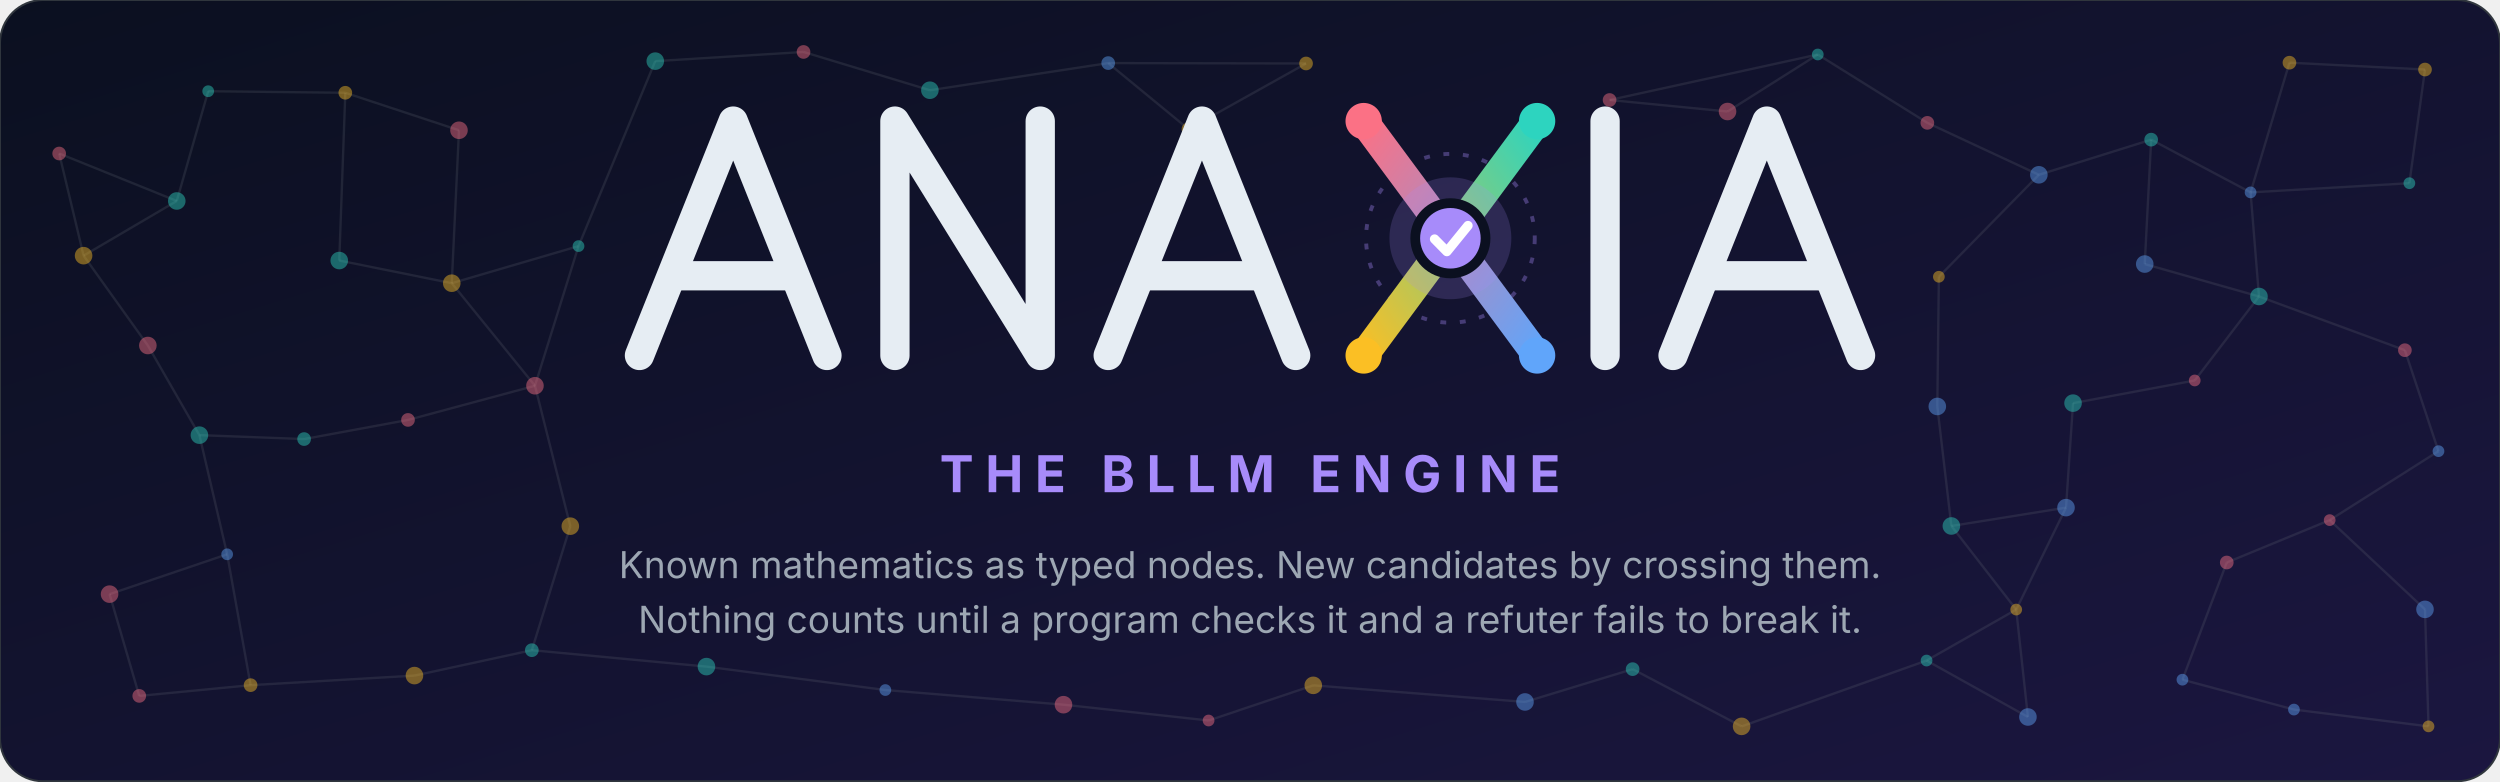
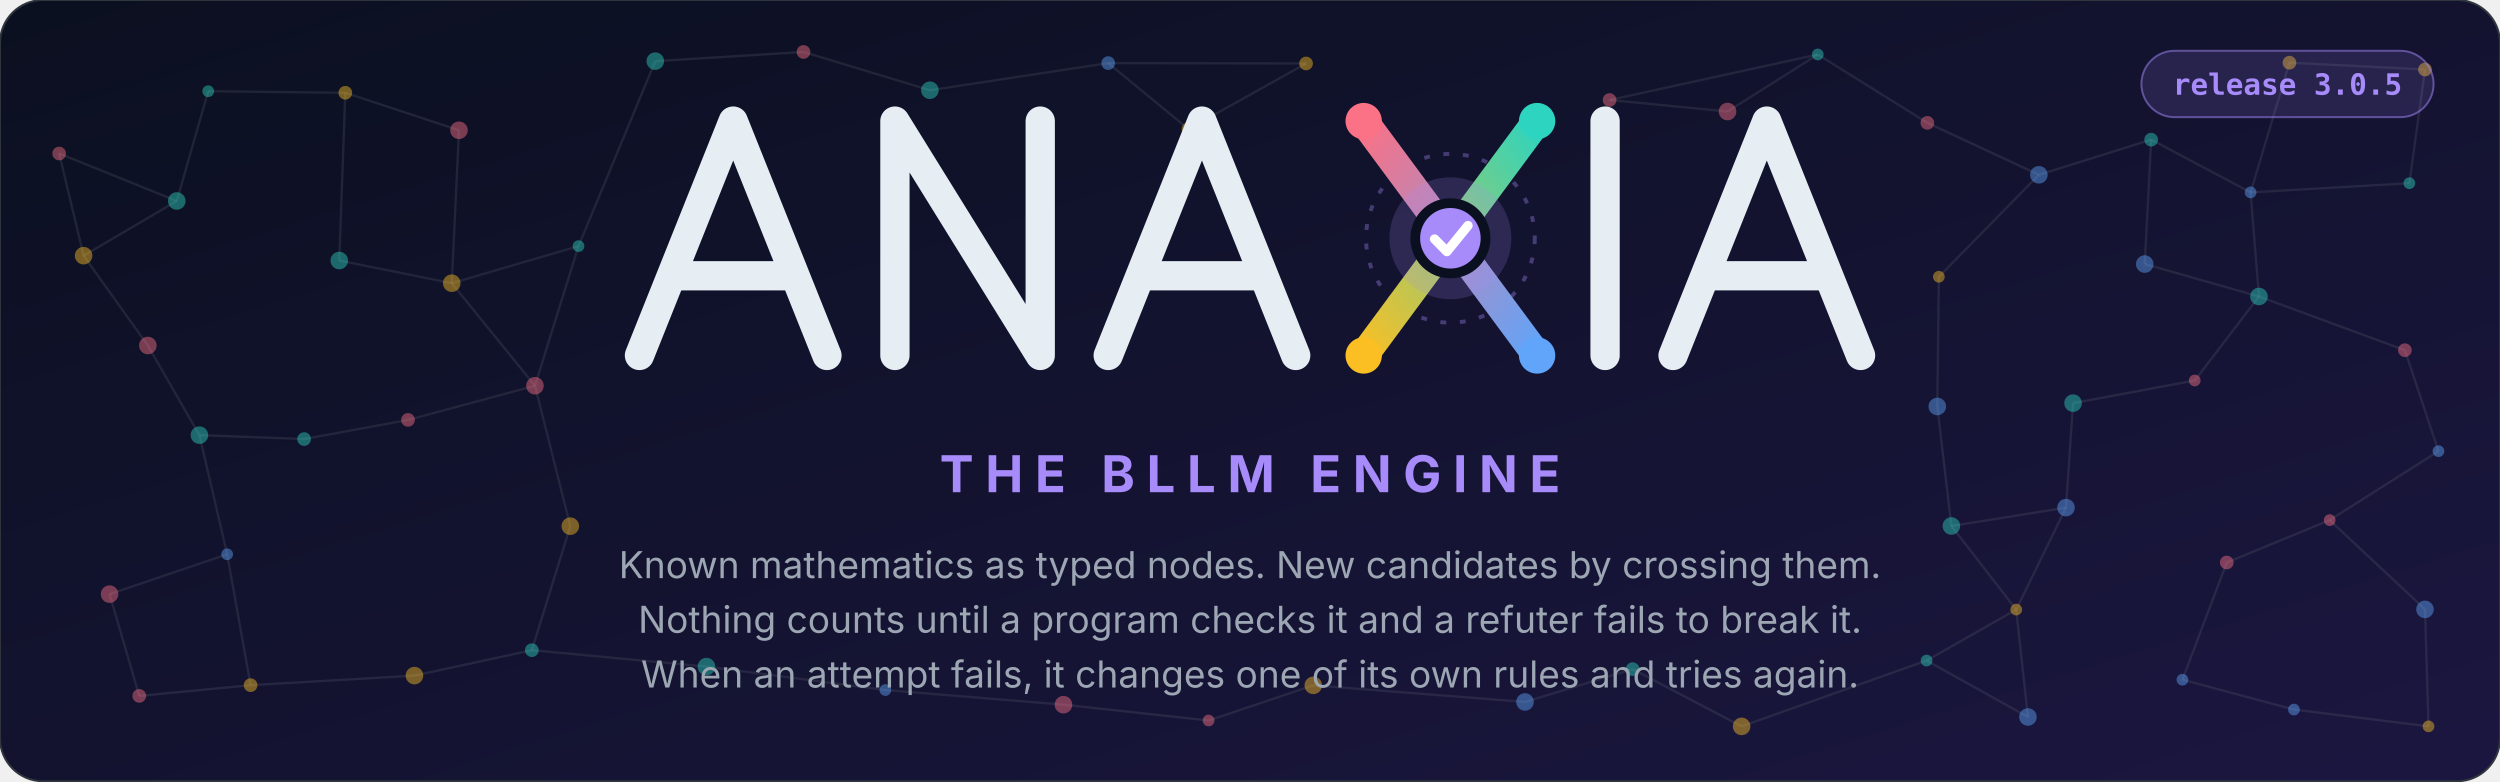
<svg xmlns="http://www.w3.org/2000/svg" viewBox="0 0 1280 400" width="1280" height="400" role="img" aria-label="Anaxia, the BLLM engine">
  <defs>
    <linearGradient id="hero" x1="0" y1="0" x2="1" y2="1">
      <stop offset="0" stop-color="#0b1020" />
      <stop offset="1" stop-color="#1b1640" />
    </linearGradient>
    <linearGradient id="strandA" x1="0" y1="0" x2="1" y2="1">
      <stop offset="0" stop-color="#fb7185" />
      <stop offset="1" stop-color="#60a5fa" />
    </linearGradient>
    <linearGradient id="strandB" x1="1" y1="0" x2="0" y2="1">
      <stop offset="0" stop-color="#2dd4bf" />
      <stop offset="1" stop-color="#fbbf24" />
    </linearGradient>
  </defs>
  <rect width="1280" height="400" rx="22" fill="url(#hero)" stroke="#30363d" />
  <line x1="824.1" y1="51.2" x2="884.5" y2="57.1" stroke="#6e7681" stroke-opacity="0.2" stroke-width="1.2" />
  <line x1="824.1" y1="51.2" x2="930.7" y2="27.9" stroke="#6e7681" stroke-opacity="0.2" stroke-width="1.2" />
  <line x1="476.1" y1="46.2" x2="411.4" y2="26.6" stroke="#6e7681" stroke-opacity="0.2" stroke-width="1.2" />
  <line x1="476.1" y1="46.2" x2="567.4" y2="32.3" stroke="#6e7681" stroke-opacity="0.2" stroke-width="1.2" />
  <line x1="75.7" y1="176.9" x2="102.1" y2="222.8" stroke="#6e7681" stroke-opacity="0.2" stroke-width="1.2" />
  <line x1="75.7" y1="176.9" x2="42.8" y2="130.9" stroke="#6e7681" stroke-opacity="0.2" stroke-width="1.2" />
  <line x1="102.1" y1="222.8" x2="155.7" y2="224.8" stroke="#6e7681" stroke-opacity="0.2" stroke-width="1.2" />
  <line x1="90.5" y1="102.9" x2="42.8" y2="130.9" stroke="#6e7681" stroke-opacity="0.2" stroke-width="1.2" />
  <line x1="90.5" y1="102.9" x2="106.6" y2="46.7" stroke="#6e7681" stroke-opacity="0.2" stroke-width="1.2" />
  <line x1="173.7" y1="133.4" x2="231.3" y2="145.0" stroke="#6e7681" stroke-opacity="0.2" stroke-width="1.2" />
  <line x1="173.7" y1="133.4" x2="176.8" y2="47.5" stroke="#6e7681" stroke-opacity="0.2" stroke-width="1.2" />
  <line x1="155.7" y1="224.8" x2="208.9" y2="215.0" stroke="#6e7681" stroke-opacity="0.2" stroke-width="1.2" />
  <line x1="106.6" y1="46.7" x2="176.8" y2="47.5" stroke="#6e7681" stroke-opacity="0.2" stroke-width="1.2" />
  <line x1="1156.6" y1="151.8" x2="1152.3" y2="98.5" stroke="#6e7681" stroke-opacity="0.2" stroke-width="1.2" />
  <line x1="1156.6" y1="151.8" x2="1123.7" y2="194.8" stroke="#6e7681" stroke-opacity="0.2" stroke-width="1.2" />
  <line x1="999.1" y1="269.3" x2="1032.3" y2="312.1" stroke="#6e7681" stroke-opacity="0.2" stroke-width="1.2" />
  <line x1="999.1" y1="269.3" x2="1057.8" y2="259.9" stroke="#6e7681" stroke-opacity="0.2" stroke-width="1.2" />
  <line x1="231.3" y1="145.0" x2="273.9" y2="197.5" stroke="#6e7681" stroke-opacity="0.2" stroke-width="1.2" />
  <line x1="544.5" y1="360.8" x2="618.8" y2="368.9" stroke="#6e7681" stroke-opacity="0.2" stroke-width="1.2" />
  <line x1="544.5" y1="360.8" x2="453.3" y2="353.3" stroke="#6e7681" stroke-opacity="0.2" stroke-width="1.2" />
  <line x1="1098.1" y1="135.2" x2="1156.6" y2="151.8" stroke="#6e7681" stroke-opacity="0.2" stroke-width="1.2" />
  <line x1="1098.1" y1="135.2" x2="1101.4" y2="71.5" stroke="#6e7681" stroke-opacity="0.2" stroke-width="1.2" />
  <line x1="1241.6" y1="312.0" x2="1243.4" y2="371.9" stroke="#6e7681" stroke-opacity="0.2" stroke-width="1.2" />
  <line x1="1241.6" y1="312.0" x2="1192.8" y2="266.3" stroke="#6e7681" stroke-opacity="0.2" stroke-width="1.2" />
  <line x1="453.3" y1="353.3" x2="361.7" y2="341.3" stroke="#6e7681" stroke-opacity="0.2" stroke-width="1.2" />
  <line x1="235.0" y1="66.7" x2="176.8" y2="47.5" stroke="#6e7681" stroke-opacity="0.2" stroke-width="1.2" />
  <line x1="235.0" y1="66.7" x2="231.3" y2="145.0" stroke="#6e7681" stroke-opacity="0.2" stroke-width="1.2" />
  <line x1="296.2" y1="126.0" x2="231.3" y2="145.0" stroke="#6e7681" stroke-opacity="0.2" stroke-width="1.2" />
  <line x1="296.2" y1="126.0" x2="273.9" y2="197.5" stroke="#6e7681" stroke-opacity="0.2" stroke-width="1.2" />
  <line x1="1043.9" y1="89.5" x2="1101.4" y2="71.5" stroke="#6e7681" stroke-opacity="0.2" stroke-width="1.2" />
  <line x1="1043.9" y1="89.5" x2="986.8" y2="62.9" stroke="#6e7681" stroke-opacity="0.2" stroke-width="1.2" />
  <line x1="1192.8" y1="266.3" x2="1140.1" y2="288.0" stroke="#6e7681" stroke-opacity="0.2" stroke-width="1.2" />
  <line x1="1192.8" y1="266.3" x2="1248.5" y2="231.0" stroke="#6e7681" stroke-opacity="0.2" stroke-width="1.2" />
  <line x1="1231.3" y1="179.3" x2="1248.5" y2="231.0" stroke="#6e7681" stroke-opacity="0.2" stroke-width="1.2" />
  <line x1="1231.3" y1="179.3" x2="1156.6" y2="151.8" stroke="#6e7681" stroke-opacity="0.2" stroke-width="1.2" />
  <line x1="30.3" y1="78.6" x2="42.8" y2="130.9" stroke="#6e7681" stroke-opacity="0.2" stroke-width="1.2" />
  <line x1="30.3" y1="78.6" x2="90.5" y2="102.9" stroke="#6e7681" stroke-opacity="0.2" stroke-width="1.2" />
  <line x1="608.5" y1="66.1" x2="567.4" y2="32.3" stroke="#6e7681" stroke-opacity="0.2" stroke-width="1.2" />
  <line x1="608.5" y1="66.1" x2="668.7" y2="32.5" stroke="#6e7681" stroke-opacity="0.2" stroke-width="1.2" />
  <line x1="208.9" y1="215.0" x2="273.9" y2="197.5" stroke="#6e7681" stroke-opacity="0.2" stroke-width="1.2" />
  <line x1="1061.4" y1="206.4" x2="1057.8" y2="259.9" stroke="#6e7681" stroke-opacity="0.2" stroke-width="1.2" />
  <line x1="1061.4" y1="206.4" x2="1123.7" y2="194.8" stroke="#6e7681" stroke-opacity="0.2" stroke-width="1.2" />
  <line x1="618.8" y1="368.9" x2="672.4" y2="350.9" stroke="#6e7681" stroke-opacity="0.2" stroke-width="1.2" />
  <line x1="835.9" y1="342.6" x2="780.8" y2="359.4" stroke="#6e7681" stroke-opacity="0.2" stroke-width="1.2" />
  <line x1="835.9" y1="342.6" x2="891.7" y2="371.9" stroke="#6e7681" stroke-opacity="0.2" stroke-width="1.2" />
  <line x1="992.7" y1="141.7" x2="991.9" y2="208.1" stroke="#6e7681" stroke-opacity="0.2" stroke-width="1.2" />
  <line x1="992.7" y1="141.7" x2="1043.9" y2="89.5" stroke="#6e7681" stroke-opacity="0.2" stroke-width="1.2" />
  <line x1="1241.6" y1="35.6" x2="1233.6" y2="93.8" stroke="#6e7681" stroke-opacity="0.2" stroke-width="1.2" />
  <line x1="1241.6" y1="35.6" x2="1172.2" y2="32.1" stroke="#6e7681" stroke-opacity="0.2" stroke-width="1.2" />
  <line x1="1038.3" y1="367.1" x2="1032.3" y2="312.1" stroke="#6e7681" stroke-opacity="0.2" stroke-width="1.2" />
  <line x1="1038.3" y1="367.1" x2="986.4" y2="338.2" stroke="#6e7681" stroke-opacity="0.2" stroke-width="1.2" />
  <line x1="56.1" y1="304.2" x2="71.3" y2="356.3" stroke="#6e7681" stroke-opacity="0.2" stroke-width="1.2" />
  <line x1="56.1" y1="304.2" x2="116.3" y2="283.8" stroke="#6e7681" stroke-opacity="0.2" stroke-width="1.2" />
  <line x1="672.4" y1="350.9" x2="780.8" y2="359.4" stroke="#6e7681" stroke-opacity="0.2" stroke-width="1.2" />
  <line x1="1233.6" y1="93.8" x2="1152.3" y2="98.5" stroke="#6e7681" stroke-opacity="0.2" stroke-width="1.2" />
  <line x1="1101.4" y1="71.5" x2="1152.3" y2="98.5" stroke="#6e7681" stroke-opacity="0.2" stroke-width="1.2" />
  <line x1="668.7" y1="32.5" x2="567.4" y2="32.3" stroke="#6e7681" stroke-opacity="0.2" stroke-width="1.2" />
  <line x1="986.8" y1="62.9" x2="930.7" y2="27.9" stroke="#6e7681" stroke-opacity="0.2" stroke-width="1.2" />
  <line x1="986.4" y1="338.2" x2="1032.3" y2="312.1" stroke="#6e7681" stroke-opacity="0.2" stroke-width="1.2" />
  <line x1="891.7" y1="371.9" x2="986.4" y2="338.2" stroke="#6e7681" stroke-opacity="0.2" stroke-width="1.2" />
  <line x1="361.7" y1="341.3" x2="272.3" y2="332.9" stroke="#6e7681" stroke-opacity="0.2" stroke-width="1.2" />
  <line x1="212.2" y1="345.9" x2="272.3" y2="332.9" stroke="#6e7681" stroke-opacity="0.2" stroke-width="1.2" />
  <line x1="212.2" y1="345.9" x2="128.3" y2="350.8" stroke="#6e7681" stroke-opacity="0.2" stroke-width="1.2" />
  <line x1="884.5" y1="57.1" x2="930.7" y2="27.9" stroke="#6e7681" stroke-opacity="0.2" stroke-width="1.2" />
  <line x1="1174.5" y1="363.3" x2="1117.4" y2="348.0" stroke="#6e7681" stroke-opacity="0.2" stroke-width="1.2" />
  <line x1="1174.5" y1="363.3" x2="1243.4" y2="371.9" stroke="#6e7681" stroke-opacity="0.2" stroke-width="1.2" />
  <line x1="335.5" y1="31.3" x2="411.4" y2="26.6" stroke="#6e7681" stroke-opacity="0.2" stroke-width="1.2" />
  <line x1="335.5" y1="31.3" x2="296.2" y2="126.0" stroke="#6e7681" stroke-opacity="0.2" stroke-width="1.2" />
  <line x1="272.3" y1="332.9" x2="292.0" y2="269.4" stroke="#6e7681" stroke-opacity="0.2" stroke-width="1.2" />
  <line x1="116.3" y1="283.8" x2="102.1" y2="222.8" stroke="#6e7681" stroke-opacity="0.2" stroke-width="1.2" />
  <line x1="1140.1" y1="288.0" x2="1117.4" y2="348.0" stroke="#6e7681" stroke-opacity="0.2" stroke-width="1.2" />
  <line x1="1172.2" y1="32.1" x2="1152.3" y2="98.5" stroke="#6e7681" stroke-opacity="0.2" stroke-width="1.2" />
  <line x1="128.3" y1="350.8" x2="71.3" y2="356.3" stroke="#6e7681" stroke-opacity="0.2" stroke-width="1.2" />
  <line x1="128.3" y1="350.8" x2="116.3" y2="283.8" stroke="#6e7681" stroke-opacity="0.2" stroke-width="1.2" />
  <line x1="1057.8" y1="259.9" x2="1032.3" y2="312.1" stroke="#6e7681" stroke-opacity="0.2" stroke-width="1.2" />
  <line x1="991.9" y1="208.1" x2="999.1" y2="269.3" stroke="#6e7681" stroke-opacity="0.2" stroke-width="1.2" />
  <line x1="292.0" y1="269.4" x2="273.9" y2="197.5" stroke="#6e7681" stroke-opacity="0.2" stroke-width="1.2" />
  <circle cx="824.1" cy="51.2" r="3.5" fill="#fb7185" fill-opacity="0.45" />
  <circle cx="476.1" cy="46.2" r="4.5" fill="#2dd4bf" fill-opacity="0.45" />
  <circle cx="75.7" cy="176.9" r="4.5" fill="#fb7185" fill-opacity="0.45" />
  <circle cx="102.1" cy="222.8" r="4.5" fill="#2dd4bf" fill-opacity="0.45" />
  <circle cx="90.5" cy="102.9" r="4.5" fill="#2dd4bf" fill-opacity="0.45" />
  <circle cx="173.7" cy="133.4" r="4.5" fill="#2dd4bf" fill-opacity="0.45" />
  <circle cx="155.7" cy="224.8" r="3.5" fill="#2dd4bf" fill-opacity="0.45" />
  <circle cx="106.6" cy="46.7" r="3" fill="#2dd4bf" fill-opacity="0.45" />
  <circle cx="1156.6" cy="151.8" r="4.5" fill="#2dd4bf" fill-opacity="0.45" />
  <circle cx="999.1" cy="269.3" r="4.5" fill="#2dd4bf" fill-opacity="0.45" />
  <circle cx="231.3" cy="145.0" r="4.5" fill="#fbbf24" fill-opacity="0.45" />
  <circle cx="544.5" cy="360.8" r="4.5" fill="#fb7185" fill-opacity="0.45" />
  <circle cx="1098.1" cy="135.2" r="4.5" fill="#60a5fa" fill-opacity="0.45" />
  <circle cx="1241.6" cy="312.0" r="4.5" fill="#60a5fa" fill-opacity="0.45" />
  <circle cx="453.3" cy="353.3" r="3" fill="#60a5fa" fill-opacity="0.45" />
  <circle cx="235.0" cy="66.7" r="4.5" fill="#fb7185" fill-opacity="0.45" />
  <circle cx="296.2" cy="126.0" r="3" fill="#2dd4bf" fill-opacity="0.45" />
  <circle cx="1043.9" cy="89.5" r="4.5" fill="#60a5fa" fill-opacity="0.45" />
  <circle cx="1192.8" cy="266.3" r="3" fill="#fb7185" fill-opacity="0.45" />
  <circle cx="1231.3" cy="179.3" r="3.5" fill="#fb7185" fill-opacity="0.45" />
  <circle cx="30.3" cy="78.6" r="3.5" fill="#fb7185" fill-opacity="0.45" />
  <circle cx="608.5" cy="66.1" r="3.5" fill="#fbbf24" fill-opacity="0.45" />
  <circle cx="208.9" cy="215.0" r="3.5" fill="#fb7185" fill-opacity="0.45" />
  <circle cx="1061.4" cy="206.4" r="4.5" fill="#2dd4bf" fill-opacity="0.45" />
  <circle cx="273.9" cy="197.5" r="4.5" fill="#fb7185" fill-opacity="0.45" />
  <circle cx="618.8" cy="368.9" r="3" fill="#fb7185" fill-opacity="0.45" />
  <circle cx="835.9" cy="342.6" r="3.5" fill="#2dd4bf" fill-opacity="0.45" />
  <circle cx="992.7" cy="141.7" r="3" fill="#fbbf24" fill-opacity="0.45" />
  <circle cx="1241.6" cy="35.6" r="3.5" fill="#fbbf24" fill-opacity="0.45" />
  <circle cx="1038.3" cy="367.1" r="4.5" fill="#60a5fa" fill-opacity="0.45" />
  <circle cx="56.1" cy="304.2" r="4.5" fill="#fb7185" fill-opacity="0.45" />
  <circle cx="672.4" cy="350.9" r="4.5" fill="#fbbf24" fill-opacity="0.45" />
  <circle cx="1233.6" cy="93.8" r="3" fill="#2dd4bf" fill-opacity="0.45" />
  <circle cx="1101.4" cy="71.5" r="3.5" fill="#2dd4bf" fill-opacity="0.45" />
  <circle cx="668.7" cy="32.5" r="3.5" fill="#fbbf24" fill-opacity="0.45" />
  <circle cx="176.8" cy="47.5" r="3.5" fill="#fbbf24" fill-opacity="0.45" />
  <circle cx="986.8" cy="62.9" r="3.5" fill="#fb7185" fill-opacity="0.45" />
  <circle cx="986.4" cy="338.2" r="3" fill="#2dd4bf" fill-opacity="0.45" />
  <circle cx="891.7" cy="371.9" r="4.5" fill="#fbbf24" fill-opacity="0.45" />
  <circle cx="567.4" cy="32.3" r="3.5" fill="#60a5fa" fill-opacity="0.45" />
  <circle cx="361.7" cy="341.3" r="4.5" fill="#2dd4bf" fill-opacity="0.45" />
  <circle cx="212.2" cy="345.9" r="4.5" fill="#fbbf24" fill-opacity="0.45" />
  <circle cx="884.5" cy="57.1" r="4.5" fill="#fb7185" fill-opacity="0.45" />
  <circle cx="1174.5" cy="363.3" r="3" fill="#60a5fa" fill-opacity="0.45" />
  <circle cx="335.5" cy="31.3" r="4.5" fill="#2dd4bf" fill-opacity="0.45" />
  <circle cx="272.3" cy="332.9" r="3.5" fill="#2dd4bf" fill-opacity="0.45" />
  <circle cx="116.3" cy="283.8" r="3" fill="#60a5fa" fill-opacity="0.45" />
  <circle cx="1140.1" cy="288.0" r="3.5" fill="#fb7185" fill-opacity="0.45" />
  <circle cx="1172.2" cy="32.1" r="3.5" fill="#fbbf24" fill-opacity="0.45" />
  <circle cx="1243.4" cy="371.9" r="3" fill="#fbbf24" fill-opacity="0.45" />
  <circle cx="1248.5" cy="231.0" r="3" fill="#60a5fa" fill-opacity="0.45" />
  <circle cx="128.3" cy="350.8" r="3.5" fill="#fbbf24" fill-opacity="0.45" />
  <circle cx="42.8" cy="130.9" r="4.5" fill="#fbbf24" fill-opacity="0.45" />
  <circle cx="1123.7" cy="194.8" r="3" fill="#fb7185" fill-opacity="0.45" />
  <circle cx="1032.3" cy="312.1" r="3" fill="#fbbf24" fill-opacity="0.45" />
  <circle cx="1057.8" cy="259.9" r="4.5" fill="#60a5fa" fill-opacity="0.45" />
  <circle cx="1152.3" cy="98.5" r="3" fill="#60a5fa" fill-opacity="0.45" />
  <circle cx="780.8" cy="359.4" r="4.5" fill="#60a5fa" fill-opacity="0.45" />
  <circle cx="411.4" cy="26.6" r="3.5" fill="#fb7185" fill-opacity="0.45" />
  <circle cx="1117.4" cy="348.0" r="3" fill="#60a5fa" fill-opacity="0.45" />
  <circle cx="991.9" cy="208.1" r="4.5" fill="#60a5fa" fill-opacity="0.45" />
  <circle cx="71.3" cy="356.3" r="3.5" fill="#fb7185" fill-opacity="0.45" />
  <circle cx="292.0" cy="269.4" r="4.5" fill="#fbbf24" fill-opacity="0.45" />
  <circle cx="930.7" cy="27.9" r="3" fill="#2dd4bf" fill-opacity="0.45" />
  <g transform="translate(327.4,62)">
    <polyline points="0.0,120.0 48.0,0.0 96.0,120.0" fill="none" stroke="#e6edf3" stroke-width="15" stroke-linecap="round" stroke-linejoin="round" />
    <polyline points="21.6,79.2 74.4,79.2" fill="none" stroke="#e6edf3" stroke-width="15" stroke-linecap="round" stroke-linejoin="round" />
    <polyline points="130.8,120.0 130.8,0.0 205.2,120.0 205.2,0.0" fill="none" stroke="#e6edf3" stroke-width="15" stroke-linecap="round" stroke-linejoin="round" />
    <polyline points="240.0,120.0 288.0,0.0 336.0,120.0" fill="none" stroke="#e6edf3" stroke-width="15" stroke-linecap="round" stroke-linejoin="round" />
    <polyline points="261.6,79.2 314.4,79.2" fill="none" stroke="#e6edf3" stroke-width="15" stroke-linecap="round" stroke-linejoin="round" />
    <circle cx="415.2" cy="60.0" r="43.2" fill="none" stroke="#a78bfa" stroke-opacity="0.35" stroke-width="2" stroke-dasharray="3 7" />
    <polyline points="370.8,0.0 459.6,120.0" fill="none" stroke="url(#strandA)" stroke-width="15" stroke-linecap="round" stroke-linejoin="round" />
    <polyline points="459.6,0.0 370.8,120.0" fill="none" stroke="url(#strandB)" stroke-width="15" stroke-linecap="round" stroke-linejoin="round" />
    <circle cx="370.8" cy="0.0" r="9.3" fill="#fb7185" />
    <circle cx="459.6" cy="120.0" r="9.3" fill="#60a5fa" />
    <circle cx="459.6" cy="0.0" r="9.3" fill="#2dd4bf" />
    <circle cx="370.8" cy="120.0" r="9.3" fill="#fbbf24" />
    <circle cx="415.2" cy="60.0" r="31.2" fill="#a78bfa" fill-opacity="0.18" />
    <circle cx="415.2" cy="60.0" r="18.0" fill="#a78bfa" stroke="#0b1020" stroke-width="5" />
    <polyline points="407.1,60.4 413.4,66.8 424.2,53.5" fill="none" stroke="#ffffff" stroke-width="4.8" stroke-linecap="round" stroke-linejoin="round" />
    <polyline points="494.4,0.0 494.4,120.0" fill="none" stroke="#e6edf3" stroke-width="15" stroke-linecap="round" stroke-linejoin="round" />
    <polyline points="529.2,120.0 577.2,0.0 625.2,120.0" fill="none" stroke="#e6edf3" stroke-width="15" stroke-linecap="round" stroke-linejoin="round" />
    <polyline points="550.8,79.2 603.6,79.2" fill="none" stroke="#e6edf3" stroke-width="15" stroke-linecap="round" stroke-linejoin="round" />
  </g>
  <text x="640.0" y="252.0" font-family="Inter, 'Segoe UI', Roboto, Helvetica, Arial, sans-serif" font-size="26" font-weight="700" fill="#a78bfa" text-anchor="middle" letter-spacing="6">THE  BLLM  ENGINE</text>
  <text x="640.0" y="296.0" font-family="Inter, 'Segoe UI', Roboto, Helvetica, Arial, sans-serif" font-size="19" font-weight="400" fill="#9da7b3" text-anchor="middle">Known mathematics as typed nodes. New candidates by crossing them.</text>
  <text x="640.0" y="324.0" font-family="Inter, 'Segoe UI', Roboto, Helvetica, Arial, sans-serif" font-size="19" font-weight="400" fill="#9da7b3" text-anchor="middle">Nothing counts until a program checks it and a refuter fails to break it.</text>
+   <text x="640.0" y="352.0" font-family="Inter, 'Segoe UI', Roboto, Helvetica, Arial, sans-serif" font-size="19" font-weight="400" fill="#9da7b3" text-anchor="middle">When an attempt fails, it changes one of its own rules and tries again.</text>
+   <rect x="1096.4" y="26" width="149.6" height="34" rx="17" fill="#a78bfa" fill-opacity="0.14" stroke="#a78bfa" stroke-opacity="0.5" />
+   <text x="1171.2" y="48.5" font-family="'JetBrains Mono', 'SFMono-Regular', Menlo, Consolas, monospace" font-size="15" font-weight="700" fill="#a78bfa" text-anchor="middle">release 3.0.5</text>
</svg>
